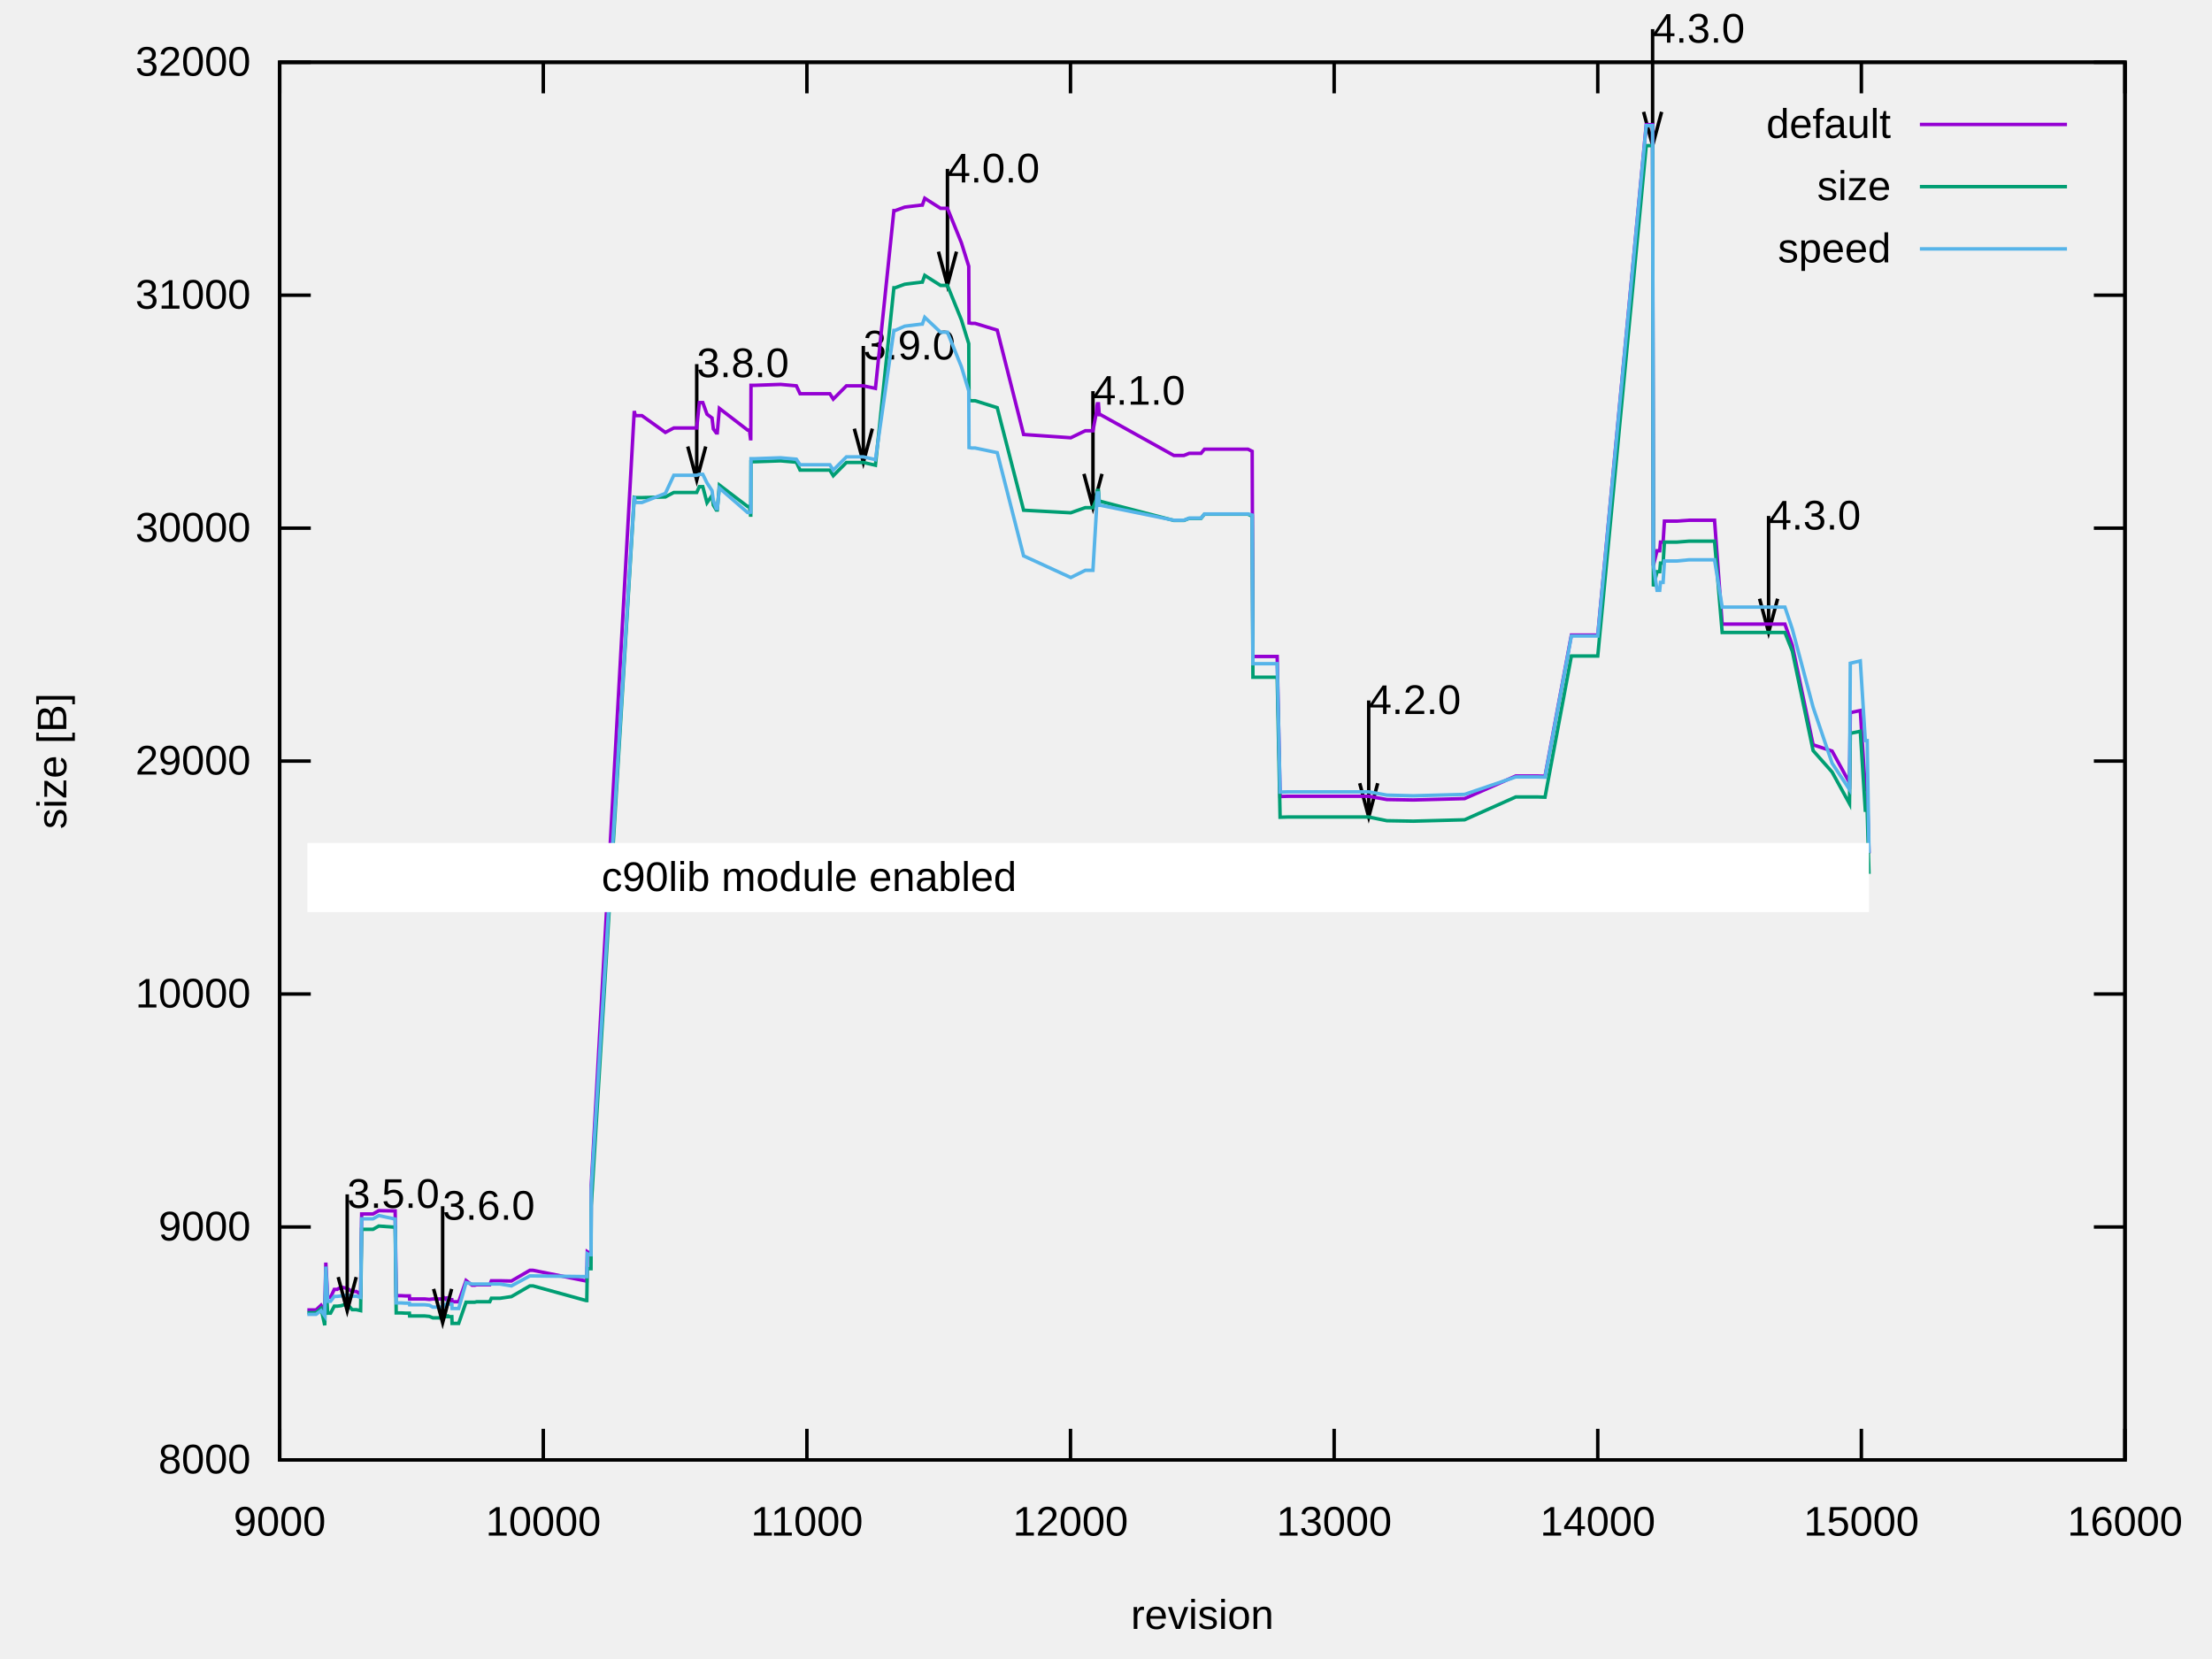
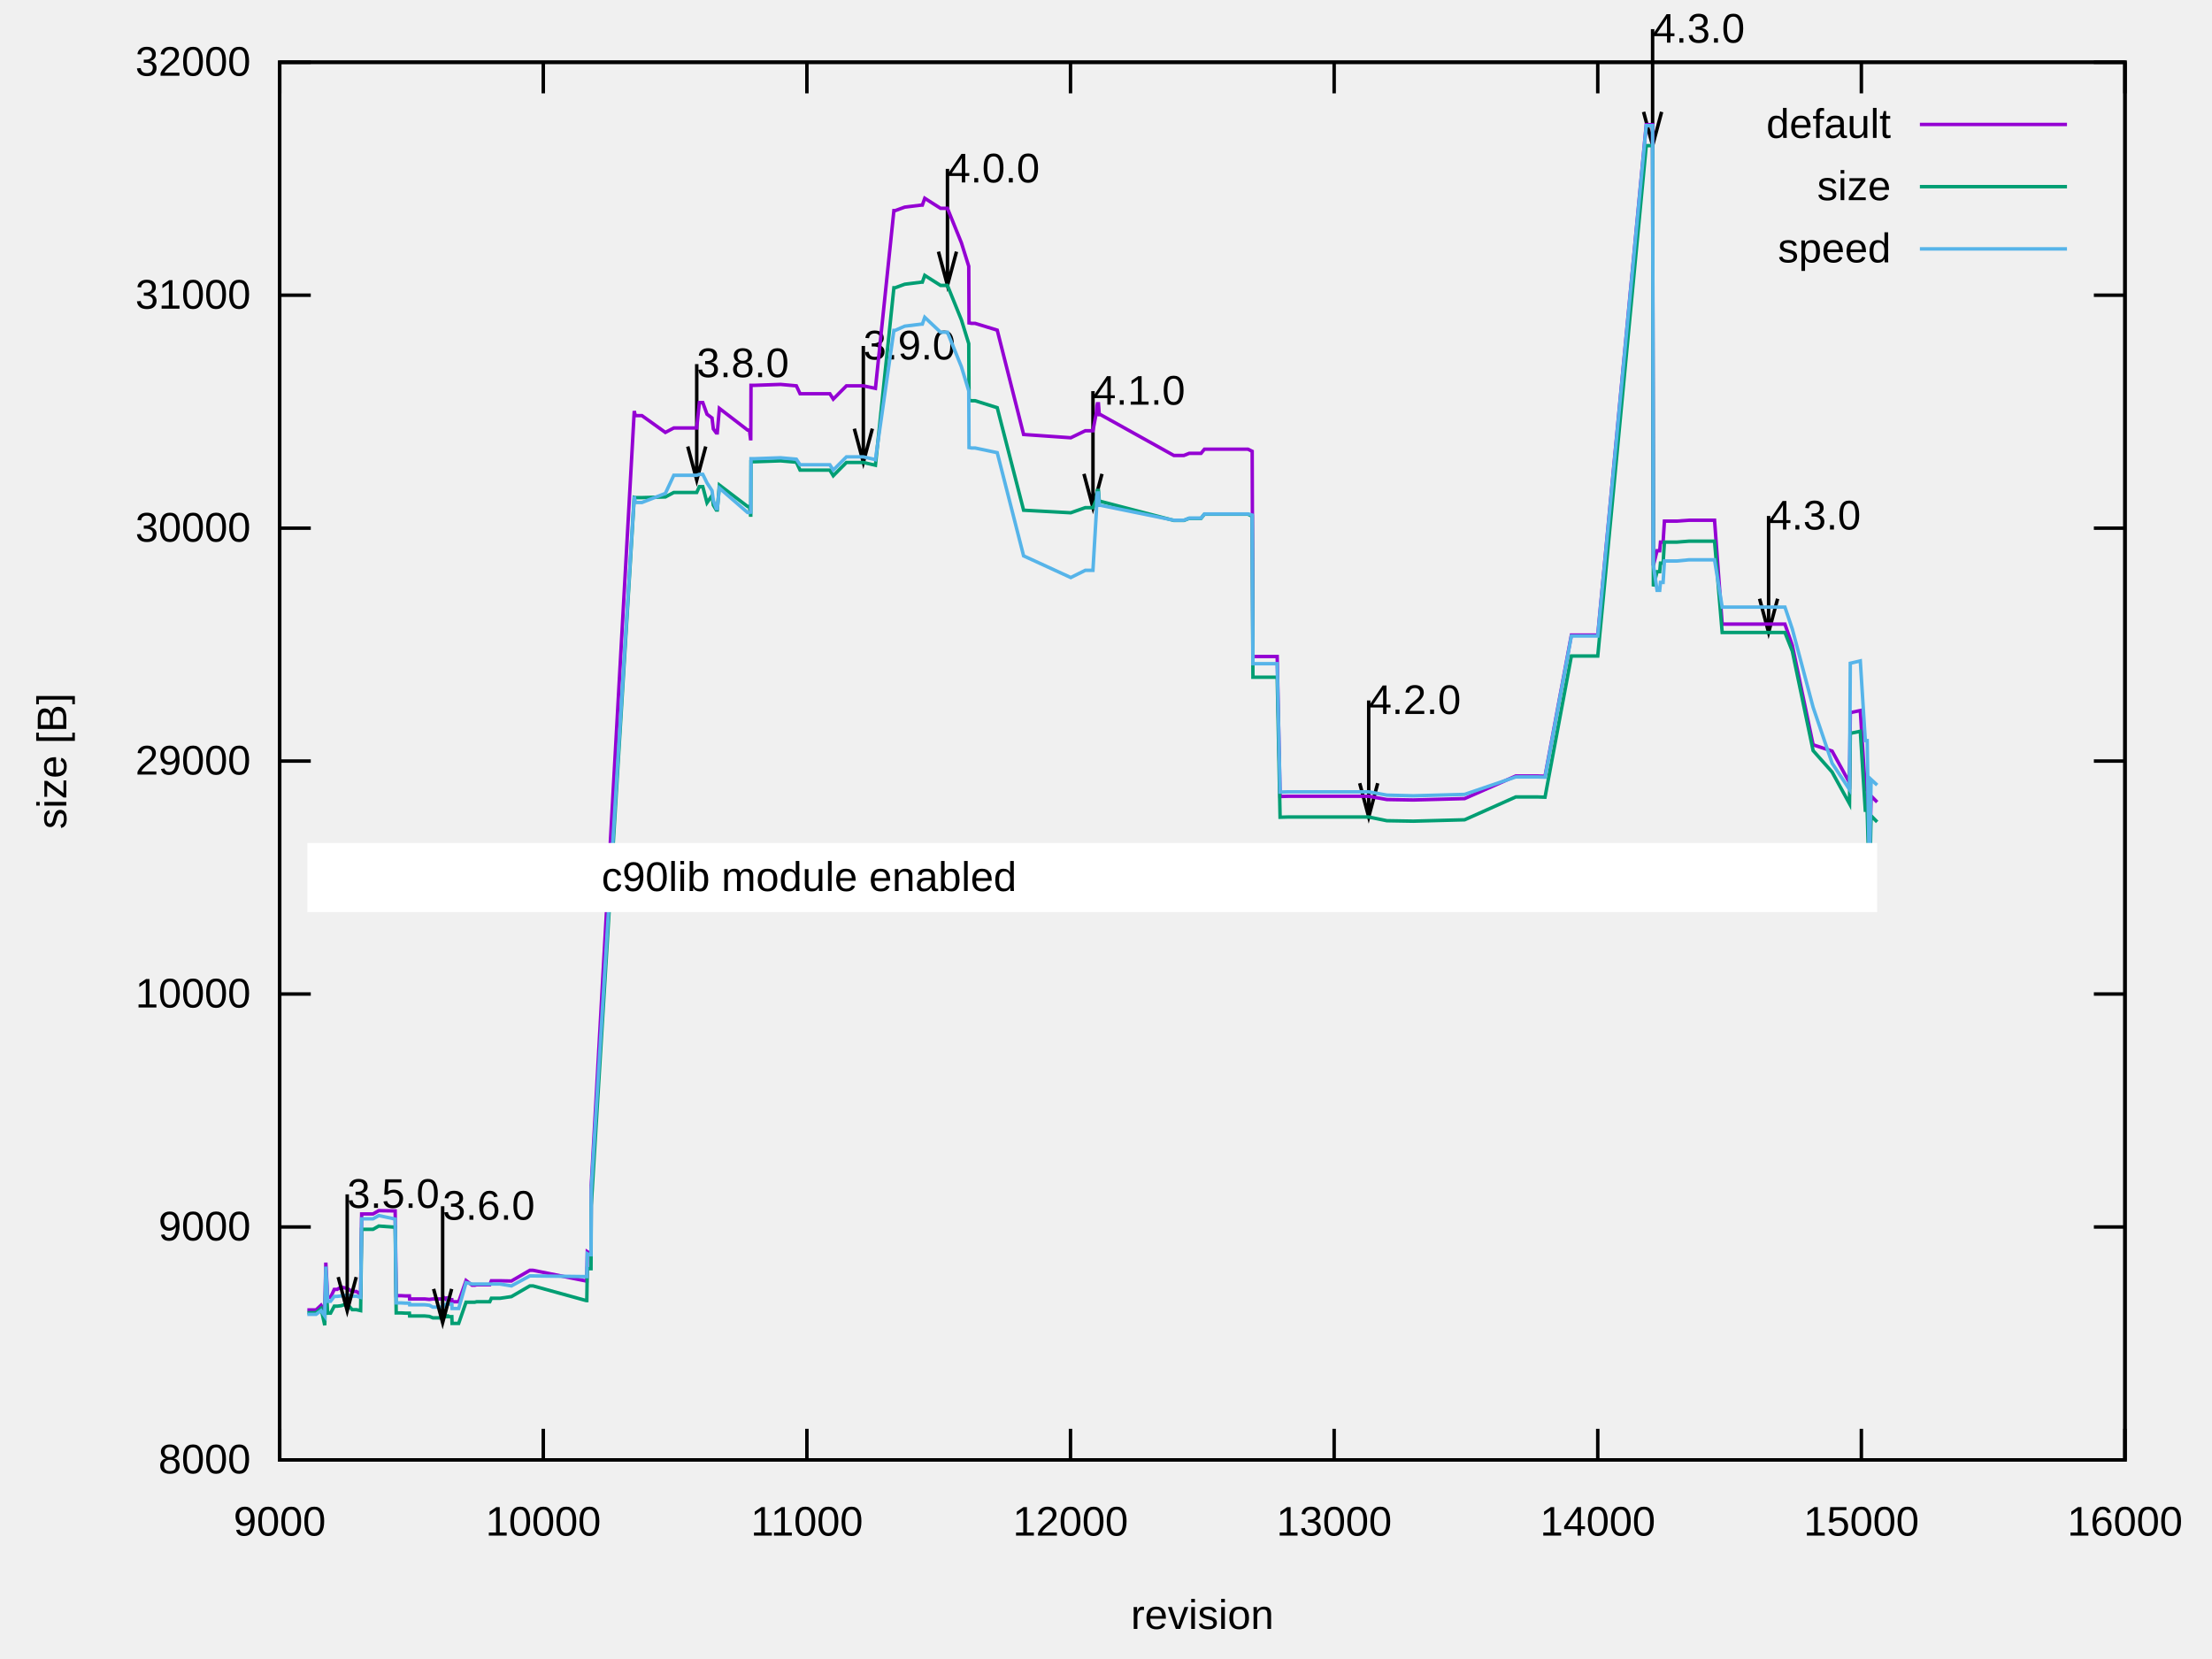
<svg xmlns="http://www.w3.org/2000/svg" xmlns:xlink="http://www.w3.org/1999/xlink" width="640" height="480" viewBox="0 0 640 480">
  <g id="gnuplot_canvas">
    <rect x="0" y="0" width="640" height="480" fill="none" />
    <defs>
      <circle id="gpDot" r="0.5" stroke-width="0.5" stroke="currentColor" />
      <path id="gpPt0" stroke-width="0.222" stroke="currentColor" d="M-1,0 h2 M0,-1 v2" />
      <path id="gpPt1" stroke-width="0.222" stroke="currentColor" d="M-1,-1 L1,1 M1,-1 L-1,1" />
      <path id="gpPt2" stroke-width="0.222" stroke="currentColor" d="M-1,0 L1,0 M0,-1 L0,1 M-1,-1 L1,1 M-1,1 L1,-1" />
      <rect id="gpPt3" stroke-width="0.222" stroke="currentColor" x="-1" y="-1" width="2" height="2" />
      <rect id="gpPt4" stroke-width="0.222" stroke="currentColor" fill="currentColor" x="-1" y="-1" width="2" height="2" />
      <circle id="gpPt5" stroke-width="0.222" stroke="currentColor" cx="0" cy="0" r="1" />
      <use xlink:href="#gpPt5" id="gpPt6" fill="currentColor" stroke="none" />
      <path id="gpPt7" stroke-width="0.222" stroke="currentColor" d="M0,-1.33 L-1.33,0.67 L1.33,0.67 z" />
      <use xlink:href="#gpPt7" id="gpPt8" fill="currentColor" stroke="none" />
      <use xlink:href="#gpPt7" id="gpPt9" stroke="currentColor" transform="rotate(180)" />
      <use xlink:href="#gpPt9" id="gpPt10" fill="currentColor" stroke="none" />
      <use xlink:href="#gpPt3" id="gpPt11" stroke="currentColor" transform="rotate(45)" />
      <use xlink:href="#gpPt11" id="gpPt12" fill="currentColor" stroke="none" />
      <path id="gpPt13" stroke-width="0.222" stroke="currentColor" d="M0,1.330 L1.265,0.411 L0.782,-1.067 L-0.782,-1.076 L-1.265,0.411 z" />
      <use xlink:href="#gpPt13" id="gpPt14" fill="currentColor" stroke="none" />
      <filter id="textbox" filterUnits="objectBoundingBox" x="0" y="0" height="1" width="1">
        <feFlood flood-color="white" flood-opacity="1" result="bgnd" />
        <feComposite in="SourceGraphic" in2="bgnd" operator="atop" />
      </filter>
      <filter id="greybox" filterUnits="objectBoundingBox" x="0" y="0" height="1" width="1">
        <feFlood flood-color="lightgrey" flood-opacity="1" result="grey" />
        <feComposite in="SourceGraphic" in2="grey" operator="atop" />
      </filter>
    </defs>
    <g fill="none" color="white" stroke="currentColor" stroke-width="1.00" stroke-linecap="butt" stroke-linejoin="miter">
</g>
    <g fill="none" color="black" stroke="currentColor" stroke-width="1.00" stroke-linecap="butt" stroke-linejoin="miter">
      <path stroke="black" d="M80.92,422.40 L89.92,422.40 M614.82,422.40 L605.82,422.40  " />
      <g transform="translate(72.53,426.30)" stroke="none" fill="black" font-family="Arial" font-size="12.00" text-anchor="end">
        <text>
          <tspan font-family="Arial">8000</tspan>
        </text>
      </g>
    </g>
    <g fill="none" color="black" stroke="currentColor" stroke-width="1.00" stroke-linecap="butt" stroke-linejoin="miter">
      <path stroke="black" d="M80.92,355.00 L89.92,355.00 M614.82,355.00 L605.82,355.00  " />
      <g transform="translate(72.53,358.90)" stroke="none" fill="black" font-family="Arial" font-size="12.00" text-anchor="end">
        <text>
          <tspan font-family="Arial">9000</tspan>
        </text>
      </g>
    </g>
    <g fill="none" color="black" stroke="currentColor" stroke-width="1.00" stroke-linecap="butt" stroke-linejoin="miter">
      <path stroke="black" d="M80.92,287.60 L89.92,287.60 M614.82,287.60 L605.82,287.60  " />
      <g transform="translate(72.53,291.50)" stroke="none" fill="black" font-family="Arial" font-size="12.00" text-anchor="end">
        <text>
          <tspan font-family="Arial">10000</tspan>
        </text>
      </g>
    </g>
    <g fill="none" color="black" stroke="currentColor" stroke-width="1.00" stroke-linecap="butt" stroke-linejoin="miter">
      <path stroke="black" d="M80.92,220.20 L89.92,220.20 M614.82,220.20 L605.82,220.20  " />
      <g transform="translate(72.53,224.10)" stroke="none" fill="black" font-family="Arial" font-size="12.00" text-anchor="end">
        <text>
          <tspan font-family="Arial">29000</tspan>
        </text>
      </g>
    </g>
    <g fill="none" color="black" stroke="currentColor" stroke-width="1.00" stroke-linecap="butt" stroke-linejoin="miter">
      <path stroke="black" d="M80.92,152.81 L89.92,152.81 M614.82,152.81 L605.82,152.81  " />
      <g transform="translate(72.53,156.71)" stroke="none" fill="black" font-family="Arial" font-size="12.00" text-anchor="end">
        <text>
          <tspan font-family="Arial">30000</tspan>
        </text>
      </g>
    </g>
    <g fill="none" color="black" stroke="currentColor" stroke-width="1.00" stroke-linecap="butt" stroke-linejoin="miter">
      <path stroke="black" d="M80.92,85.41 L89.92,85.41 M614.82,85.41 L605.82,85.41  " />
      <g transform="translate(72.53,89.31)" stroke="none" fill="black" font-family="Arial" font-size="12.00" text-anchor="end">
        <text>
          <tspan font-family="Arial">31000</tspan>
        </text>
      </g>
    </g>
    <g fill="none" color="black" stroke="currentColor" stroke-width="1.00" stroke-linecap="butt" stroke-linejoin="miter">
      <path stroke="black" d="M80.92,18.01 L89.92,18.01 M614.82,18.01 L605.82,18.01  " />
      <g transform="translate(72.53,21.91)" stroke="none" fill="black" font-family="Arial" font-size="12.00" text-anchor="end">
        <text>
          <tspan font-family="Arial">32000</tspan>
        </text>
      </g>
    </g>
    <g fill="none" color="black" stroke="currentColor" stroke-width="1.00" stroke-linecap="butt" stroke-linejoin="miter">
      <path stroke="black" d="M80.92,422.40 L80.92,413.40 M80.92,18.01 L80.92,27.01  " />
      <g transform="translate(80.92,444.30)" stroke="none" fill="black" font-family="Arial" font-size="12.00" text-anchor="middle">
        <text>
          <tspan font-family="Arial"> 9000</tspan>
        </text>
      </g>
    </g>
    <g fill="none" color="black" stroke="currentColor" stroke-width="1.00" stroke-linecap="butt" stroke-linejoin="miter">
      <path stroke="black" d="M157.19,422.40 L157.19,413.40 M157.19,18.01 L157.19,27.01  " />
      <g transform="translate(157.19,444.30)" stroke="none" fill="black" font-family="Arial" font-size="12.00" text-anchor="middle">
        <text>
          <tspan font-family="Arial"> 10000</tspan>
        </text>
      </g>
    </g>
    <g fill="none" color="black" stroke="currentColor" stroke-width="1.00" stroke-linecap="butt" stroke-linejoin="miter">
      <path stroke="black" d="M233.46,422.40 L233.46,413.40 M233.46,18.01 L233.46,27.01  " />
      <g transform="translate(233.46,444.30)" stroke="none" fill="black" font-family="Arial" font-size="12.00" text-anchor="middle">
        <text>
          <tspan font-family="Arial"> 11000</tspan>
        </text>
      </g>
    </g>
    <g fill="none" color="black" stroke="currentColor" stroke-width="1.00" stroke-linecap="butt" stroke-linejoin="miter">
      <path stroke="black" d="M309.73,422.40 L309.73,413.40 M309.73,18.01 L309.73,27.01  " />
      <g transform="translate(309.73,444.30)" stroke="none" fill="black" font-family="Arial" font-size="12.00" text-anchor="middle">
        <text>
          <tspan font-family="Arial"> 12000</tspan>
        </text>
      </g>
    </g>
    <g fill="none" color="black" stroke="currentColor" stroke-width="1.00" stroke-linecap="butt" stroke-linejoin="miter">
      <path stroke="black" d="M386.01,422.40 L386.01,413.40 M386.01,18.01 L386.01,27.01  " />
      <g transform="translate(386.01,444.30)" stroke="none" fill="black" font-family="Arial" font-size="12.00" text-anchor="middle">
        <text>
          <tspan font-family="Arial"> 13000</tspan>
        </text>
      </g>
    </g>
    <g fill="none" color="black" stroke="currentColor" stroke-width="1.00" stroke-linecap="butt" stroke-linejoin="miter">
      <path stroke="black" d="M462.28,422.40 L462.28,413.40 M462.28,18.01 L462.28,27.01  " />
      <g transform="translate(462.28,444.30)" stroke="none" fill="black" font-family="Arial" font-size="12.00" text-anchor="middle">
        <text>
          <tspan font-family="Arial"> 14000</tspan>
        </text>
      </g>
    </g>
    <g fill="none" color="black" stroke="currentColor" stroke-width="1.00" stroke-linecap="butt" stroke-linejoin="miter">
      <path stroke="black" d="M538.55,422.40 L538.55,413.40 M538.55,18.01 L538.55,27.01  " />
      <g transform="translate(538.55,444.30)" stroke="none" fill="black" font-family="Arial" font-size="12.00" text-anchor="middle">
        <text>
          <tspan font-family="Arial"> 15000</tspan>
        </text>
      </g>
    </g>
    <g fill="none" color="black" stroke="currentColor" stroke-width="1.00" stroke-linecap="butt" stroke-linejoin="miter">
      <path stroke="black" d="M614.82,422.40 L614.82,413.40 M614.82,18.01 L614.82,27.01  " />
      <g transform="translate(614.82,444.30)" stroke="none" fill="black" font-family="Arial" font-size="12.00" text-anchor="middle">
        <text>
          <tspan font-family="Arial"> 16000</tspan>
        </text>
      </g>
    </g>
    <g fill="none" color="black" stroke="currentColor" stroke-width="1.00" stroke-linecap="butt" stroke-linejoin="miter">
</g>
    <g fill="none" color="black" stroke="currentColor" stroke-width="1.00" stroke-linecap="butt" stroke-linejoin="miter">
      <path stroke="black" d="M80.92,18.01 L80.92,422.40 L614.82,422.40 L614.82,18.01 L80.92,18.01 Z  " />
      <g transform="translate(201.58,109.12)" stroke="none" fill="black" font-family="Arial" font-size="12.00" text-anchor="start">
        <text>
          <tspan font-family="Arial">3.8.0</tspan>
        </text>
      </g>
      <g transform="translate(249.78,104.00)" stroke="none" fill="black" font-family="Arial" font-size="12.00" text-anchor="start">
        <text>
          <tspan font-family="Arial">3.9.0</tspan>
        </text>
      </g>
      <g transform="translate(274.12,52.78)" stroke="none" fill="black" font-family="Arial" font-size="12.00" text-anchor="start">
        <text>
          <tspan font-family="Arial">4.0.0</tspan>
        </text>
      </g>
      <g transform="translate(316.22,117.08)" stroke="none" fill="black" font-family="Arial" font-size="12.00" text-anchor="start">
        <text>
          <tspan font-family="Arial">4.1.0</tspan>
        </text>
      </g>
      <g transform="translate(396.00,206.58)" stroke="none" fill="black" font-family="Arial" font-size="12.00" text-anchor="start">
        <text>
          <tspan font-family="Arial">4.2.0</tspan>
        </text>
      </g>
      <g transform="translate(478.14,12.34)" stroke="none" fill="black" font-family="Arial" font-size="12.00" text-anchor="start">
        <text>
          <tspan font-family="Arial">4.3.0</tspan>
        </text>
      </g>
      <g transform="translate(511.70,153.20)" stroke="none" fill="black" font-family="Arial" font-size="12.00" text-anchor="start">
        <text>
          <tspan font-family="Arial">4.3.0</tspan>
        </text>
      </g>
    </g>
    <g fill="none" color="black" stroke="black" stroke-width="20.00" stroke-linecap="butt" stroke-linejoin="miter">
</g>
    <g fill="none" color="black" stroke="currentColor" stroke-width="20.00" stroke-linecap="butt" stroke-linejoin="miter">
</g>
    <g fill="none" color="black" stroke="white" stroke-width="1.00" stroke-linecap="butt" stroke-linejoin="miter">
</g>
    <g fill="none" color="black" stroke="currentColor" stroke-width="1.00" stroke-linecap="butt" stroke-linejoin="miter">
      <path stroke="black" d="M198.99,129.19 L201.59,138.91 L204.19,129.19 M201.59,105.35 L201.59,138.91  " />
    </g>
    <g fill="none" color="black" stroke="currentColor" stroke-width="1.00" stroke-linecap="butt" stroke-linejoin="miter">
      <path stroke="black" d="M247.18,124.03 L249.79,133.79 L252.40,124.03 M249.79,100.09 L249.79,133.79  " />
    </g>
    <g fill="none" color="black" stroke="currentColor" stroke-width="1.00" stroke-linecap="butt" stroke-linejoin="miter">
      <path stroke="black" d="M271.52,72.81 L274.13,82.57 L276.74,72.81 M274.13,48.87 L274.13,82.57  " />
    </g>
    <g fill="none" color="black" stroke="currentColor" stroke-width="1.00" stroke-linecap="butt" stroke-linejoin="miter">
      <path stroke="black" d="M313.62,137.11 L316.23,146.87 L318.84,137.11 M316.23,113.17 L316.23,146.87  " />
    </g>
    <g fill="none" color="black" stroke="currentColor" stroke-width="1.00" stroke-linecap="butt" stroke-linejoin="miter">
      <path stroke="black" d="M393.40,226.61 L396.01,236.37 L398.62,226.61 M396.01,202.67 L396.01,236.37  " />
    </g>
    <g fill="none" color="black" stroke="currentColor" stroke-width="1.00" stroke-linecap="butt" stroke-linejoin="miter">
      <path stroke="black" d="M475.54,32.37 L478.15,42.13 L480.76,32.37 M478.15,8.43 L478.15,42.13  " />
    </g>
    <g fill="none" color="black" stroke="currentColor" stroke-width="1.00" stroke-linecap="butt" stroke-linejoin="miter">
      <path stroke="black" d="M509.10,173.23 L511.71,182.99 L514.32,173.23 M511.71,149.29 L511.71,182.99  " />
    </g>
    <g fill="none" color="black" stroke="currentColor" stroke-width="1.00" stroke-linecap="butt" stroke-linejoin="miter">
</g>
    <g id="gnuplot_plot_1">
      <g fill="none" color="black" stroke="currentColor" stroke-width="1.00" stroke-linecap="butt" stroke-linejoin="miter">
        <g transform="translate(547.09,39.91)" stroke="none" fill="black" font-family="Arial" font-size="12.00" text-anchor="end">
          <text>
            <tspan font-family="Arial">default</tspan>
          </text>
        </g>
      </g>
      <g fill="none" color="black" stroke="currentColor" stroke-width="1.00" stroke-linecap="butt" stroke-linejoin="miter">
-         <path stroke="rgb(148,   0, 211)" d="M555.48,36.01 L598.04,36.01 M88.93,379.00 L90.07,379.00 L90.38,379.00 L90.61,379.00 L91.45,379.00 L92.89,377.65   L93.96,379.33 L94.27,365.31 L94.80,375.36 L95.18,375.36 L95.49,375.36 L95.64,375.36 L96.71,373.06 L96.78,373.06   L97.55,373.06 L98.69,372.39 L100.45,372.79 L101.89,373.67 L103.11,373.67 L104.34,374.48 L104.64,351.23 L105.25,351.23   L107.92,351.23 L109.60,350.28 L114.33,350.35 L114.63,374.88 L114.86,374.88 L115.39,374.88 L116.08,374.88 L117.38,374.95   L118.06,374.95 L118.45,374.95 L118.52,375.83 L118.90,375.83 L120.66,375.83 L122.11,375.83 L122.87,375.83 L124.24,375.96   L125.23,375.83 L125.84,375.83 L126.38,375.83 L126.76,375.83 L126.84,375.83 L126.91,375.83 L126.99,375.83 L128.06,375.83   L128.51,375.49 L129.12,376.03 L129.35,376.03 L129.43,375.09 L129.50,376.03 L129.58,376.03 L129.73,376.03 L130.12,376.03   L130.19,376.03 L130.42,376.03 L130.57,376.03 L130.73,376.03 L130.80,376.64 L131.18,376.64 L131.41,376.64 L131.56,376.64   L131.64,376.64 L131.72,376.64 L132.71,376.64 L134.84,370.50 L136.60,371.85 L137.36,371.85 L137.89,371.72 L138.20,371.72   L138.96,371.72 L139.19,371.72 L139.27,371.72 L139.34,371.72 L139.42,371.72 L139.88,371.72 L140.72,371.72 L141.17,371.72   L141.25,371.72 L141.40,371.72 L141.71,371.72 L142.17,370.57 L142.47,370.57 L142.55,370.57 L143.08,370.57 L143.31,370.57   L143.39,370.57 L143.46,370.57 L144.23,370.57 L144.38,370.57 L144.68,370.57 L147.96,370.64 L153.30,367.54 L153.61,367.54   L153.76,367.54 L153.84,367.54 L154.22,367.54 L169.62,370.64 L169.78,370.64 L169.93,362.15 L170.46,362.48 L171.00,362.48   L171.07,343.00 L183.51,118.91 L183.81,120.25 L183.89,120.25 L185.11,120.25 L185.18,120.25 L185.72,120.25 L192.51,125.11   L194.95,123.83 L196.09,123.83 L198.38,123.83 L199.75,123.83 L201.58,123.83 L202.34,116.48 L203.03,116.48 L203.34,116.48   L204.56,119.85 L206.01,120.93 L206.39,124.09 L207.23,125.24 L207.53,125.24 L208.14,118.16 L216.30,124.43 L216.84,124.43   L217.14,126.93 L217.22,126.93 L217.29,111.49 L217.45,111.49 L218.21,111.49 L225.84,111.22 L230.41,111.63 L231.48,113.92   L240.10,113.92 L241.09,115.47 L244.90,111.63 L249.78,111.63 L253.29,112.37 L258.63,60.94 L259.01,60.94 L261.76,59.93   L266.64,59.33 L266.87,59.33 L267.56,57.37 L272.13,60.27 L272.29,60.27 L274.12,60.27 L278.16,70.24 L280.29,77.05   L280.37,93.43 L281.13,93.56 L281.51,93.56 L281.59,93.56 L282.05,93.56 L282.12,93.56 L288.53,95.52 L296.16,125.71   L309.81,126.66 L314.01,124.63 L316.22,124.63 L317.21,119.38 L317.36,117.49 L317.51,116.82 L317.82,116.82 L318.05,119.98   L318.43,119.98 L339.63,131.78 L341.39,131.78 L342.53,131.78 L344.06,131.17 L345.12,131.17 L346.95,131.17 L347.49,131.17   L348.48,129.96 L358.70,129.96 L361.06,129.96 L362.29,130.57 L362.51,189.94 L366.63,189.94 L369.53,189.94 L370.37,230.45   L372.81,230.38 L375.48,230.38 L376.47,230.38 L377.69,230.38 L378.38,230.38 L383.64,230.38 L396.00,230.38 L401.26,231.33   L408.89,231.46 L423.76,231.06 L438.56,224.52 L439.32,224.52 L440.08,224.52 L443.06,224.52 L444.89,224.52 L447.02,224.59   L454.65,183.74 L462.28,183.74 L476.31,36.07 L478.14,36.07 L478.37,163.59 L479.44,159.34 L480.20,159.34 L480.43,156.85   L481.04,156.85 L481.19,156.85 L481.57,150.78 L485.16,150.78 L488.67,150.52 L490.50,150.52 L492.63,150.52 L493.17,150.52   L496.07,150.52 L498.28,180.57 L501.18,180.57 L502.55,180.57 L511.70,180.57 L511.85,180.57 L516.43,180.57 L518.57,186.71   L524.59,215.49 L530.08,217.31 L535.12,226.47 L535.35,206.19 L538.24,205.58 L539.69,228.43 L540.23,228.43 L540.76,246.89    " />
+         <path stroke="rgb(148,   0, 211)" d="M555.48,36.01 L598.04,36.01 M88.93,379.00 L90.07,379.00 L90.38,379.00 L90.61,379.00 L91.45,379.00 L92.89,377.65   L93.96,379.33 L94.27,365.31 L94.80,375.36 L95.18,375.36 L95.49,375.36 L95.64,375.36 L96.71,373.06 L96.78,373.06   L97.55,373.06 L98.69,372.39 L100.45,372.79 L101.89,373.67 L103.11,373.67 L104.34,374.48 L104.64,351.23 L105.25,351.23   L107.92,351.23 L109.60,350.28 L114.33,350.35 L114.63,374.88 L114.86,374.88 L115.39,374.88 L116.08,374.88 L117.38,374.95   L118.06,374.95 L118.45,374.95 L118.52,375.83 L118.90,375.83 L120.66,375.83 L122.11,375.83 L122.87,375.83 L124.24,375.96   L125.23,375.83 L125.84,375.83 L126.38,375.83 L126.76,375.83 L126.84,375.83 L126.91,375.83 L126.99,375.83 L128.06,375.83   L128.51,375.49 L129.12,376.03 L129.35,376.03 L129.43,375.09 L129.50,376.03 L129.58,376.03 L129.73,376.03 L130.12,376.03   L130.19,376.03 L130.42,376.03 L130.57,376.03 L130.73,376.03 L130.80,376.64 L131.18,376.64 L131.41,376.64 L131.56,376.64   L131.64,376.64 L131.72,376.64 L132.71,376.64 L134.84,370.50 L136.60,371.85 L137.36,371.85 L137.89,371.72 L138.20,371.72   L138.96,371.72 L139.19,371.72 L139.27,371.72 L139.34,371.72 L139.42,371.72 L139.88,371.72 L140.72,371.72 L141.17,371.72   L141.25,371.72 L141.40,371.72 L141.71,371.72 L142.17,370.57 L142.47,370.57 L142.55,370.57 L143.08,370.57 L143.31,370.57   L143.39,370.57 L143.46,370.57 L144.23,370.57 L144.38,370.57 L144.68,370.57 L147.96,370.64 L153.30,367.54 L153.61,367.54   L153.76,367.54 L153.84,367.54 L154.22,367.54 L169.62,370.64 L169.78,370.64 L169.93,362.15 L170.46,362.48 L171.00,362.48   L171.07,343.00 L183.51,118.91 L183.81,120.25 L183.89,120.25 L185.11,120.25 L185.18,120.25 L185.72,120.25 L192.51,125.11   L194.95,123.83 L196.09,123.83 L198.38,123.83 L199.75,123.83 L201.58,123.83 L202.34,116.48 L203.03,116.48 L203.34,116.48   L204.56,119.85 L206.01,120.93 L206.39,124.09 L207.23,125.24 L207.53,125.24 L208.14,118.16 L216.30,124.43 L216.84,124.43   L217.14,126.93 L217.22,126.93 L217.29,111.49 L217.45,111.49 L218.21,111.49 L225.84,111.22 L230.41,111.63 L231.48,113.92   L240.10,113.92 L241.09,115.47 L244.90,111.63 L249.78,111.63 L253.29,112.37 L258.63,60.94 L259.01,60.94 L261.76,59.93   L266.64,59.33 L266.87,59.33 L267.56,57.37 L272.13,60.27 L272.29,60.27 L274.12,60.27 L278.16,70.24 L280.29,77.05   L280.37,93.43 L281.13,93.56 L281.51,93.56 L281.59,93.56 L282.05,93.56 L282.12,93.56 L288.53,95.52 L296.16,125.71   L309.81,126.66 L314.01,124.63 L316.22,124.63 L317.21,119.38 L317.36,117.49 L317.51,116.82 L317.82,116.82 L318.05,119.98   L318.43,119.98 L339.63,131.78 L341.39,131.78 L342.53,131.78 L344.06,131.17 L345.12,131.17 L346.95,131.17 L347.49,131.17   L348.48,129.96 L358.70,129.96 L361.06,129.96 L362.29,130.57 L362.51,189.94 L366.63,189.94 L369.53,189.94 L370.37,230.45   L372.81,230.38 L375.48,230.38 L376.47,230.38 L377.69,230.38 L378.38,230.38 L383.64,230.38 L396.00,230.38 L401.26,231.33   L408.89,231.46 L423.76,231.06 L438.56,224.52 L439.32,224.52 L440.08,224.52 L443.06,224.52 L444.89,224.52 L447.02,224.59   L454.65,183.74 L462.28,183.74 L476.31,36.07 L478.14,36.07 L478.37,163.59 L479.44,159.34 L480.20,159.34 L480.43,156.85   L481.04,156.85 L481.19,156.85 L481.57,150.78 L485.16,150.78 L488.67,150.52 L490.50,150.52 L492.63,150.52 L493.17,150.52   L496.07,150.52 L498.28,180.57 L501.18,180.57 L502.55,180.57 L511.70,180.57 L511.85,180.57 L516.43,180.57 L518.57,186.71   L524.59,215.49 L530.08,217.31 L535.12,226.47 L535.35,206.19 L538.24,205.58 L539.69,228.43 L540.23,228.43 L540.76,246.89   L540.99,246.89 L541.37,230.31 L543.12,232.07  " />
      </g>
    </g>
    <g id="gnuplot_plot_2">
      <g fill="none" color="black" stroke="currentColor" stroke-width="1.00" stroke-linecap="butt" stroke-linejoin="miter">
        <g transform="translate(547.09,57.91)" stroke="none" fill="black" font-family="Arial" font-size="12.00" text-anchor="end">
          <text>
            <tspan font-family="Arial">size</tspan>
          </text>
        </g>
      </g>
      <g fill="none" color="black" stroke="currentColor" stroke-width="1.00" stroke-linecap="butt" stroke-linejoin="miter">
-         <path stroke="rgb(  0, 158, 115)" d="M555.48,54.01 L598.04,54.01 M88.93,379.80 L90.07,379.80 L90.38,379.80 L90.61,379.80 L91.45,379.80 L92.89,378.59   L93.96,383.44 L94.27,369.90 L94.80,379.94 L95.18,379.94 L95.49,379.94 L95.64,379.94 L96.71,377.92 L96.78,377.92   L97.55,377.92 L98.69,377.78 L100.45,377.24 L101.89,378.93 L103.11,378.93 L104.34,379.20 L104.64,355.68 L105.25,355.68   L107.92,355.68 L109.60,354.73 L114.33,355.07 L114.63,379.87 L114.86,379.87 L115.39,379.87 L116.08,379.87 L117.38,379.94   L118.06,379.94 L118.45,379.94 L118.52,380.75 L118.90,380.75 L120.66,380.75 L122.11,380.75 L122.87,380.75 L124.24,380.88   L125.23,381.29 L125.84,381.29 L126.38,381.29 L126.76,381.29 L126.84,381.29 L126.91,381.29 L126.99,381.29 L128.06,381.29   L128.51,380.95 L129.12,380.95 L129.35,380.95 L129.43,380.28 L129.50,380.95 L129.58,380.95 L129.73,380.95 L130.12,380.95   L130.19,380.95 L130.42,380.95 L130.57,380.95 L130.73,380.95 L130.80,382.90 L131.18,382.90 L131.41,382.90 L131.56,382.90   L131.64,382.90 L131.72,382.90 L132.71,382.90 L134.84,376.77 L136.60,376.77 L137.36,376.77 L137.89,376.64 L138.20,376.64   L138.96,376.64 L139.19,376.64 L139.27,376.64 L139.34,376.64 L139.42,376.64 L139.88,376.64 L140.72,376.64 L141.17,376.64   L141.25,376.64 L141.40,376.64 L141.71,376.64 L142.17,375.63 L142.47,375.63 L142.55,375.63 L143.08,375.63 L143.31,375.63   L143.39,375.63 L143.46,375.63 L144.23,375.63 L144.38,375.63 L144.68,375.63 L147.96,375.15 L153.30,372.05 L153.61,372.05   L153.76,372.05 L153.84,372.05 L154.22,372.05 L169.62,376.30 L169.78,376.30 L169.93,367.00 L170.46,367.07 L171.00,367.07   L171.07,348.80 L183.51,143.91 L183.81,143.98 L183.89,143.98 L185.11,143.98 L185.18,143.98 L185.72,143.98 L192.51,143.78   L194.95,142.49 L196.09,142.49 L198.38,142.49 L199.75,142.49 L201.58,142.49 L202.34,140.81 L203.03,140.81 L203.34,140.81   L204.56,145.46 L206.01,143.37 L206.39,146.13 L207.23,147.55 L207.53,147.55 L208.14,140.34 L216.30,146.54 L216.84,146.54   L217.14,149.03 L217.22,149.03 L217.29,133.60 L217.45,133.60 L218.21,133.60 L225.84,133.33 L230.41,133.73 L231.48,136.02   L240.10,136.02 L241.09,137.64 L244.90,133.80 L249.78,133.80 L253.29,134.61 L258.63,83.25 L259.01,83.25 L261.76,82.24   L266.64,81.63 L266.87,81.63 L267.56,79.68 L272.13,82.58 L272.29,82.58 L274.12,82.58 L278.16,92.55 L280.29,99.43   L280.37,115.80 L281.13,115.94 L281.51,115.94 L281.59,115.94 L282.05,115.94 L282.12,115.94 L288.53,117.96 L296.16,147.62   L309.81,148.36 L314.01,146.88 L316.22,146.88 L317.21,144.52 L317.36,142.56 L317.51,141.89 L317.82,141.89 L318.05,145.06   L318.43,145.06 L339.63,150.58 L341.39,150.58 L342.53,150.58 L344.06,149.98 L345.12,149.98 L346.95,149.98 L347.49,149.98   L348.48,148.76 L358.70,148.76 L361.06,148.76 L362.29,149.37 L362.51,195.94 L366.63,195.94 L369.53,195.94 L370.37,236.45   L372.81,236.38 L375.48,236.38 L376.47,236.38 L377.69,236.38 L378.38,236.38 L383.64,236.38 L396.00,236.38 L401.26,237.46   L408.89,237.59 L423.76,237.19 L438.56,230.58 L439.32,230.58 L440.08,230.58 L443.06,230.58 L444.89,230.58 L447.02,230.65   L454.65,189.81 L462.28,189.81 L476.31,42.14 L478.14,42.14 L478.37,169.66 L479.44,165.41 L480.20,165.41 L480.43,162.92   L481.04,162.92 L481.19,162.92 L481.57,156.85 L485.16,156.85 L488.67,156.58 L490.50,156.58 L492.63,156.58 L493.17,156.58   L496.07,156.58 L498.28,183.00 L501.18,183.00 L502.55,183.00 L511.70,183.00 L511.85,183.00 L516.43,183.00 L518.57,188.39   L524.59,217.17 L530.08,223.37 L535.12,232.54 L535.35,212.18 L538.24,211.58 L539.69,234.43 L540.23,234.43 L540.76,252.83    " />
+         <path stroke="rgb(  0, 158, 115)" d="M555.48,54.01 L598.04,54.01 M88.93,379.80 L90.07,379.80 L90.38,379.80 L90.61,379.80 L91.45,379.80 L92.89,378.59   L93.96,383.44 L94.27,369.90 L94.80,379.94 L95.18,379.94 L95.49,379.94 L95.64,379.94 L96.71,377.92 L96.78,377.92   L97.55,377.92 L98.69,377.78 L100.45,377.24 L101.89,378.93 L103.11,378.93 L104.34,379.20 L104.64,355.68 L105.25,355.68   L107.92,355.68 L109.60,354.73 L114.33,355.07 L114.63,379.87 L114.86,379.87 L115.39,379.87 L116.08,379.87 L117.38,379.94   L118.06,379.94 L118.45,379.94 L118.52,380.75 L118.90,380.75 L120.66,380.75 L122.11,380.75 L122.87,380.75 L124.24,380.88   L125.23,381.29 L125.84,381.29 L126.38,381.29 L126.76,381.29 L126.84,381.29 L126.91,381.29 L126.99,381.29 L128.06,381.29   L128.51,380.95 L129.12,380.95 L129.35,380.95 L129.43,380.28 L129.50,380.95 L129.58,380.95 L129.73,380.95 L130.12,380.95   L130.19,380.95 L130.42,380.95 L130.57,380.95 L130.73,380.95 L130.80,382.90 L131.18,382.90 L131.41,382.90 L131.56,382.90   L131.64,382.90 L131.72,382.90 L132.71,382.90 L134.84,376.77 L136.60,376.77 L137.36,376.77 L137.89,376.64 L138.20,376.64   L138.96,376.64 L139.19,376.64 L139.27,376.64 L139.34,376.64 L139.42,376.64 L139.88,376.64 L140.72,376.64 L141.17,376.64   L141.25,376.64 L141.40,376.64 L141.71,376.64 L142.17,375.63 L142.47,375.63 L142.55,375.63 L143.08,375.63 L143.31,375.63   L143.39,375.63 L143.46,375.63 L144.23,375.63 L144.38,375.63 L144.68,375.63 L147.96,375.15 L153.30,372.05 L153.61,372.05   L153.76,372.05 L153.84,372.05 L154.22,372.05 L169.62,376.30 L169.78,376.30 L169.93,367.00 L170.46,367.07 L171.00,367.07   L171.07,348.80 L183.51,143.91 L183.81,143.98 L183.89,143.98 L185.11,143.98 L185.18,143.98 L185.72,143.98 L192.51,143.78   L194.95,142.49 L196.09,142.49 L198.38,142.49 L199.75,142.49 L201.58,142.49 L202.34,140.81 L203.03,140.81 L203.34,140.81   L204.56,145.46 L206.01,143.37 L206.39,146.13 L207.23,147.55 L207.53,147.55 L208.14,140.34 L216.30,146.54 L216.84,146.54   L217.14,149.03 L217.22,149.03 L217.29,133.60 L217.45,133.60 L218.21,133.60 L225.84,133.33 L230.41,133.73 L231.48,136.02   L240.10,136.02 L241.09,137.64 L244.90,133.80 L249.78,133.80 L253.29,134.61 L258.63,83.25 L259.01,83.25 L261.76,82.24   L266.64,81.63 L266.87,81.63 L267.56,79.68 L272.13,82.58 L272.29,82.58 L274.12,82.58 L278.16,92.55 L280.29,99.43   L280.37,115.80 L281.13,115.94 L281.51,115.94 L281.59,115.94 L282.05,115.94 L282.12,115.94 L288.53,117.96 L296.16,147.62   L309.81,148.36 L314.01,146.88 L316.22,146.88 L317.21,144.52 L317.36,142.56 L317.51,141.89 L317.82,141.89 L318.05,145.06   L318.43,145.06 L339.63,150.58 L341.39,150.58 L342.53,150.58 L344.06,149.98 L345.12,149.98 L346.95,149.98 L347.49,149.98   L348.48,148.76 L358.70,148.76 L361.06,148.76 L362.29,149.37 L362.51,195.94 L366.63,195.94 L369.53,195.94 L370.37,236.45   L372.81,236.38 L375.48,236.38 L376.47,236.38 L377.69,236.38 L378.38,236.38 L383.64,236.38 L396.00,236.38 L401.26,237.46   L408.89,237.59 L423.76,237.19 L438.56,230.58 L439.32,230.58 L440.08,230.58 L443.06,230.58 L444.89,230.58 L447.02,230.65   L454.65,189.81 L462.28,189.81 L476.31,42.14 L478.14,42.14 L478.37,169.66 L479.44,165.41 L480.20,165.41 L480.43,162.92   L481.04,162.92 L481.19,162.92 L481.57,156.85 L485.16,156.85 L488.67,156.58 L490.50,156.58 L492.63,156.58 L493.17,156.58   L496.07,156.58 L498.28,183.00 L501.18,183.00 L502.55,183.00 L511.70,183.00 L511.85,183.00 L516.43,183.00 L518.57,188.39   L524.59,217.17 L530.08,223.37 L535.12,232.54 L535.35,212.18 L538.24,211.58 L539.69,234.43 L540.23,234.43 L540.76,252.83   L540.99,252.83 L541.37,236.04 L543.12,237.80  " />
      </g>
    </g>
    <g id="gnuplot_plot_3">
      <g fill="none" color="black" stroke="currentColor" stroke-width="1.00" stroke-linecap="butt" stroke-linejoin="miter">
        <g transform="translate(547.09,75.91)" stroke="none" fill="black" font-family="Arial" font-size="12.00" text-anchor="end">
          <text>
            <tspan font-family="Arial">speed</tspan>
          </text>
        </g>
      </g>
      <g fill="none" color="black" stroke="currentColor" stroke-width="1.00" stroke-linecap="butt" stroke-linejoin="miter">
-         <path stroke="rgb( 86, 180, 233)" d="M555.48,72.01 L598.04,72.01 M88.93,380.28 L90.07,380.28 L90.38,380.28 L90.61,380.28 L91.45,380.28 L92.89,379.20   L93.96,380.75 L94.27,366.46 L94.80,376.50 L95.18,376.50 L95.49,376.50 L95.64,376.50 L96.71,375.09 L96.78,375.09   L97.55,375.09 L98.69,374.95 L100.45,374.68 L101.89,375.02 L103.11,375.02 L104.34,375.36 L104.64,352.64 L105.25,352.64   L107.92,352.64 L109.60,351.70 L114.33,352.71 L114.63,376.97 L114.86,376.97 L115.39,376.97 L116.08,376.97 L117.38,377.04   L118.06,377.04 L118.45,377.04 L118.52,377.51 L118.90,377.51 L120.66,377.51 L122.11,377.51 L122.87,377.51 L124.24,377.65   L125.23,378.19 L125.84,378.19 L126.38,378.19 L126.76,378.19 L126.84,378.19 L126.91,378.19 L126.99,378.19 L128.06,378.19   L128.51,377.85 L129.12,377.31 L129.35,377.31 L129.43,377.04 L129.50,377.31 L129.58,377.31 L129.73,377.31 L130.12,377.31   L130.19,377.31 L130.42,377.31 L130.57,377.31 L130.73,377.31 L130.80,378.59 L131.18,378.59 L131.41,378.59 L131.56,378.59   L131.64,378.59 L131.72,378.59 L132.71,378.59 L134.84,371.11 L136.60,371.51 L137.36,371.51 L137.89,371.51 L138.20,371.51   L138.96,371.51 L139.19,371.51 L139.27,371.51 L139.34,371.51 L139.42,371.51 L139.88,371.51 L140.72,371.51 L141.17,371.51   L141.25,371.51 L141.40,371.51 L141.71,371.51 L142.17,371.51 L142.47,371.51 L142.55,371.51 L143.08,371.51 L143.31,371.51   L143.39,371.51 L143.46,371.51 L144.23,371.51 L144.38,371.51 L144.68,371.51 L147.96,372.05 L153.30,369.16 L153.61,369.16   L153.76,369.16 L153.84,369.16 L154.22,369.16 L169.62,369.36 L169.78,369.36 L169.93,362.75 L170.46,363.02 L171.00,363.02   L171.07,344.08 L183.51,143.57 L183.81,145.39 L183.89,145.39 L185.11,145.39 L185.18,145.39 L185.72,145.39 L192.51,142.76   L194.95,137.51 L196.09,137.51 L198.38,137.51 L199.75,137.51 L201.58,137.51 L202.34,137.24 L203.03,137.24 L203.34,137.24   L204.56,139.73 L206.01,141.96 L206.39,144.85 L207.23,147.15 L207.53,147.15 L208.14,141.21 L216.30,148.29 L216.84,148.29   L217.14,148.16 L217.22,148.16 L217.29,132.72 L217.45,132.72 L218.21,132.72 L225.84,132.45 L230.41,132.86 L231.48,134.47   L240.10,134.47 L241.09,136.02 L244.90,132.18 L249.78,132.18 L253.29,132.99 L258.63,95.59 L259.01,95.59 L261.76,94.37   L266.64,93.77 L266.87,93.77 L267.56,91.81 L272.13,96.12 L272.29,96.12 L274.12,96.12 L278.16,106.10 L280.29,113.11   L280.37,129.49 L281.13,129.62 L281.51,129.62 L281.59,129.62 L282.05,129.62 L282.12,129.62 L288.53,130.97 L296.16,160.83   L309.81,167.10 L314.01,165.01 L316.22,165.01 L317.21,148.22 L317.36,143.64 L317.51,142.63 L317.82,142.63 L318.05,146.20   L318.43,146.20 L339.63,150.52 L341.39,150.52 L342.53,150.52 L344.06,149.91 L345.12,149.91 L346.95,149.91 L347.49,149.91   L348.48,148.70 L358.70,148.70 L361.06,148.70 L362.29,149.03 L362.51,192.03 L366.63,192.03 L369.53,192.03 L370.37,229.17   L372.81,229.10 L375.48,229.10 L376.47,229.10 L377.69,229.10 L378.38,229.10 L383.64,229.10 L396.00,229.10 L401.26,230.05   L408.89,230.25 L423.76,229.84 L438.56,224.79 L439.32,224.79 L440.08,224.79 L443.06,224.79 L444.89,224.79 L447.02,224.86   L454.65,184.01 L462.28,184.01 L476.31,36.34 L478.14,36.34 L478.37,163.52 L479.44,170.80 L480.20,170.80 L480.43,168.51   L481.04,168.51 L481.19,168.51 L481.57,162.31 L485.16,162.31 L488.67,161.97 L490.50,161.97 L492.63,161.97 L493.17,161.97   L496.07,161.97 L498.28,175.65 L501.18,175.65 L502.55,175.65 L511.70,175.65 L511.85,175.65 L516.43,175.65 L518.57,181.99   L524.59,204.64 L530.08,220.81 L535.12,228.43 L535.35,191.90 L538.24,191.22 L539.69,214.27 L540.23,214.27 L540.76,246.76    " />
+         <path stroke="rgb( 86, 180, 233)" d="M555.48,72.01 L598.04,72.01 M88.93,380.28 L90.07,380.28 L90.38,380.28 L90.61,380.28 L91.45,380.28 L92.89,379.20   L93.96,380.75 L94.27,366.46 L94.80,376.50 L95.18,376.50 L95.49,376.50 L95.64,376.50 L96.71,375.09 L96.78,375.09   L97.55,375.09 L98.69,374.95 L100.45,374.68 L101.89,375.02 L103.11,375.02 L104.34,375.36 L104.64,352.64 L105.25,352.64   L107.92,352.64 L109.60,351.70 L114.33,352.71 L114.63,376.97 L114.86,376.97 L115.39,376.97 L116.08,376.97 L117.38,377.04   L118.06,377.04 L118.45,377.04 L118.52,377.51 L118.90,377.51 L120.66,377.51 L122.11,377.51 L122.87,377.51 L124.24,377.65   L125.23,378.19 L125.84,378.19 L126.38,378.19 L126.76,378.19 L126.84,378.19 L126.91,378.19 L126.99,378.19 L128.06,378.19   L128.51,377.85 L129.12,377.31 L129.35,377.31 L129.43,377.04 L129.50,377.31 L129.58,377.31 L129.73,377.31 L130.12,377.31   L130.19,377.31 L130.42,377.31 L130.57,377.31 L130.73,377.31 L130.80,378.59 L131.18,378.59 L131.41,378.59 L131.56,378.59   L131.64,378.59 L131.72,378.59 L132.71,378.59 L134.84,371.11 L136.60,371.51 L137.36,371.51 L137.89,371.51 L138.20,371.51   L138.96,371.51 L139.19,371.51 L139.27,371.51 L139.34,371.51 L139.42,371.51 L139.88,371.51 L140.72,371.51 L141.17,371.51   L141.25,371.51 L141.40,371.51 L141.71,371.51 L142.17,371.51 L142.47,371.51 L142.55,371.51 L143.08,371.51 L143.31,371.51   L143.39,371.51 L143.46,371.51 L144.23,371.51 L144.38,371.51 L144.68,371.51 L147.96,372.05 L153.30,369.16 L153.61,369.16   L153.76,369.16 L153.84,369.16 L154.22,369.16 L169.62,369.36 L169.78,369.36 L169.93,362.75 L170.46,363.02 L171.00,363.02   L171.07,344.08 L183.51,143.57 L183.81,145.39 L183.89,145.39 L185.11,145.39 L185.18,145.39 L185.72,145.39 L192.51,142.76   L194.95,137.51 L196.09,137.51 L198.38,137.51 L199.75,137.51 L201.58,137.51 L202.34,137.24 L203.03,137.24 L203.34,137.24   L204.56,139.73 L206.01,141.96 L206.39,144.85 L207.23,147.15 L207.53,147.15 L208.14,141.21 L216.30,148.29 L216.84,148.29   L217.14,148.16 L217.22,148.16 L217.29,132.72 L217.45,132.72 L218.21,132.72 L225.84,132.45 L230.41,132.86 L231.48,134.47   L240.10,134.47 L241.09,136.02 L244.90,132.18 L249.78,132.18 L253.29,132.99 L258.63,95.59 L259.01,95.59 L261.76,94.37   L266.64,93.77 L266.87,93.77 L267.56,91.81 L272.13,96.12 L272.29,96.12 L274.12,96.12 L278.16,106.10 L280.29,113.11   L280.37,129.49 L281.13,129.62 L281.51,129.62 L281.59,129.62 L282.05,129.62 L282.12,129.62 L288.53,130.97 L296.16,160.83   L309.81,167.10 L314.01,165.01 L316.22,165.01 L317.21,148.22 L317.36,143.64 L317.51,142.63 L317.82,142.63 L318.05,146.20   L318.43,146.20 L339.63,150.52 L341.39,150.52 L342.53,150.52 L344.06,149.91 L345.12,149.91 L346.95,149.91 L347.49,149.91   L348.48,148.70 L358.70,148.70 L361.06,148.70 L362.29,149.03 L362.51,192.03 L366.63,192.03 L369.53,192.03 L370.37,229.17   L372.81,229.10 L375.48,229.10 L376.47,229.10 L377.69,229.10 L378.38,229.10 L383.64,229.10 L396.00,229.10 L401.26,230.05   L408.89,230.25 L423.76,229.84 L438.56,224.79 L439.32,224.79 L440.08,224.79 L443.06,224.79 L444.89,224.79 L447.02,224.86   L454.65,184.01 L462.28,184.01 L476.31,36.34 L478.14,36.34 L478.37,163.52 L479.44,170.80 L480.20,170.80 L480.43,168.51   L481.04,168.51 L481.19,168.51 L481.57,162.31 L485.16,162.31 L488.67,161.97 L490.50,161.97 L492.63,161.97 L493.17,161.97   L496.07,161.97 L498.28,175.65 L501.18,175.65 L502.55,175.65 L511.70,175.65 L511.85,175.65 L516.43,175.65 L518.57,181.99   L524.59,204.64 L530.08,220.81 L535.12,228.43 L535.35,191.90 L538.24,191.22 L539.69,214.27 L540.23,214.27 L540.76,246.76   L540.99,246.76 L541.37,225.53 L543.12,227.15  " />
      </g>
    </g>
    <g id="gnuplot_plot_4" fill="none">
      <g fill="none" color="white" stroke="rgb( 86, 180, 233)" stroke-width="20.00" stroke-linecap="butt" stroke-linejoin="miter">
</g>
      <g fill="none" color="black" stroke="currentColor" stroke-width="20.00" stroke-linecap="butt" stroke-linejoin="miter">
-         <path stroke="rgb(255, 255, 255)" d="M88.93,253.90 L93.49,253.90 L98.06,253.90 L102.62,253.90 L107.18,253.90 L111.75,253.90 L116.31,253.90 L120.88,253.90   L125.44,253.90 L130.00,253.90 L134.57,253.90 L139.13,253.90 L143.70,253.90 L148.26,253.90 L152.82,253.90 L157.39,253.90   L161.95,253.90 L166.52,253.90 L171.08,253.90 L175.64,253.90 L180.21,253.90 L184.77,253.90 L189.34,253.90 L193.90,253.90   L198.46,253.90 L203.03,253.90 L207.59,253.90 L212.16,253.90 L216.72,253.90 L221.28,253.90 L225.85,253.90 L230.41,253.90   L234.98,253.90 L239.54,253.90 L244.10,253.90 L248.67,253.90 L253.23,253.90 L257.79,253.90 L262.36,253.90 L266.92,253.90   L271.49,253.90 L276.05,253.90 L280.61,253.90 L285.18,253.90 L289.74,253.90 L294.31,253.90 L298.87,253.90 L303.43,253.90   L308.00,253.90 L312.56,253.90 L317.13,253.90 L321.69,253.90 L326.25,253.90 L330.82,253.90 L335.38,253.90 L339.95,253.90   L344.51,253.90 L349.07,253.90 L353.64,253.90 L358.20,253.90 L362.77,253.90 L367.33,253.90 L371.89,253.90 L376.46,253.90   L381.02,253.90 L385.59,253.90 L390.15,253.90 L394.71,253.90 L399.28,253.90 L403.84,253.90 L408.41,253.90 L412.97,253.90   L417.53,253.90 L422.10,253.90 L426.66,253.90 L431.23,253.90 L435.79,253.90 L440.35,253.90 L444.92,253.90 L449.48,253.90   L454.05,253.90 L458.61,253.90 L463.17,253.90 L467.74,253.90 L472.30,253.90 L476.87,253.90 L481.43,253.90 L485.99,253.90   L490.56,253.90 L495.12,253.90 L499.68,253.90 L504.25,253.90 L508.81,253.90 L513.38,253.90 L517.94,253.90 L522.50,253.90   L527.07,253.90 L531.63,253.90 L536.20,253.90 L540.76,253.90  " />
+         <path stroke="rgb(255, 255, 255)" d="M88.93,253.90 L93.52,253.90 L98.10,253.90 L102.69,253.90 L107.28,253.90 L111.87,253.90 L116.46,253.90 L121.04,253.90   L125.63,253.90 L130.22,253.90 L134.81,253.90 L139.39,253.90 L143.98,253.90 L148.57,253.90 L153.16,253.90 L157.75,253.90   L162.33,253.90 L166.92,253.90 L171.51,253.90 L176.10,253.90 L180.69,253.90 L185.27,253.90 L189.86,253.90 L194.45,253.90   L199.04,253.90 L203.62,253.90 L208.21,253.90 L212.80,253.90 L217.39,253.90 L221.98,253.90 L226.56,253.90 L231.15,253.90   L235.74,253.90 L240.33,253.90 L244.92,253.90 L249.50,253.90 L254.09,253.90 L258.68,253.90 L263.27,253.90 L267.85,253.90   L272.44,253.90 L277.03,253.90 L281.62,253.90 L286.21,253.90 L290.79,253.90 L295.38,253.90 L299.97,253.90 L304.56,253.90   L309.14,253.90 L313.73,253.90 L318.32,253.90 L322.91,253.90 L327.50,253.90 L332.08,253.90 L336.67,253.90 L341.26,253.90   L345.85,253.90 L350.44,253.90 L355.02,253.90 L359.61,253.90 L364.20,253.90 L368.79,253.90 L373.37,253.90 L377.96,253.90   L382.55,253.90 L387.14,253.90 L391.73,253.90 L396.31,253.90 L400.90,253.90 L405.49,253.90 L410.08,253.90 L414.67,253.90   L419.25,253.90 L423.84,253.90 L428.43,253.90 L433.02,253.90 L437.60,253.90 L442.19,253.90 L446.78,253.90 L451.37,253.90   L455.96,253.90 L460.54,253.90 L465.13,253.90 L469.72,253.90 L474.31,253.90 L478.90,253.90 L483.48,253.90 L488.07,253.90   L492.66,253.90 L497.25,253.90 L501.83,253.90 L506.42,253.90 L511.01,253.90 L515.60,253.90 L520.19,253.90 L524.77,253.90   L529.36,253.90 L533.95,253.90 L538.54,253.90 L543.12,253.90  " />
      </g>
    </g>
    <g fill="none" color="white" stroke="rgb(255, 255, 255)" stroke-width="2.00" stroke-linecap="butt" stroke-linejoin="miter">
</g>
    <g fill="none" color="black" stroke="currentColor" stroke-width="2.00" stroke-linecap="butt" stroke-linejoin="miter">
</g>
    <g fill="none" color="black" stroke="black" stroke-width="1.00" stroke-linecap="butt" stroke-linejoin="miter">
</g>
    <g fill="none" color="black" stroke="currentColor" stroke-width="1.00" stroke-linecap="butt" stroke-linejoin="miter">
      <path stroke="black" d="M80.92,18.01 L80.92,422.40 L614.82,422.40 L614.82,18.01 L80.92,18.01 Z  " />
      <g transform="translate(19.18,220.21) rotate(270.00)" stroke="none" fill="black" font-family="Arial" font-size="12.00" text-anchor="middle">
        <text>
          <tspan font-family="Arial">size [B]</tspan>
        </text>
      </g>
    </g>
    <g fill="none" color="black" stroke="currentColor" stroke-width="1.00" stroke-linecap="butt" stroke-linejoin="miter">
      <g transform="translate(347.87,471.30)" stroke="none" fill="black" font-family="Arial" font-size="12.00" text-anchor="middle">
        <text>
          <tspan font-family="Arial">revision</tspan>
        </text>
      </g>
    </g>
    <g fill="none" color="black" stroke="currentColor" stroke-width="1.00" stroke-linecap="butt" stroke-linejoin="miter">
      <g transform="translate(174.05,257.80)" stroke="none" fill="black" font-family="Arial" font-size="12.00" text-anchor="start">
        <text>
          <tspan font-family="Arial">c90lib module enabled</tspan>
        </text>
      </g>
      <g transform="translate(100.45,349.47)" stroke="none" fill="black" font-family="Arial" font-size="12.00" text-anchor="start">
        <text>
          <tspan font-family="Arial">3.5.0</tspan>
        </text>
      </g>
      <g transform="translate(128.06,352.90)" stroke="none" fill="black" font-family="Arial" font-size="12.00" text-anchor="start">
        <text>
          <tspan font-family="Arial">3.6.0</tspan>
        </text>
      </g>
    </g>
    <g fill="none" color="black" stroke="currentColor" stroke-width="1.00" stroke-linecap="butt" stroke-linejoin="miter">
      <path stroke="black" d="M97.85,369.50 L100.46,379.26 L103.07,369.50 M100.46,345.56 L100.46,379.26  " />
    </g>
    <g fill="none" color="black" stroke="currentColor" stroke-width="1.00" stroke-linecap="butt" stroke-linejoin="miter">
      <path stroke="black" d="M125.46,372.93 L128.07,382.69 L130.68,372.93 M128.07,348.99 L128.07,382.69  " />
    </g>
    <g fill="none" color="black" stroke="currentColor" stroke-width="1.00" stroke-linecap="butt" stroke-linejoin="miter">
</g>
  </g>
</svg>
